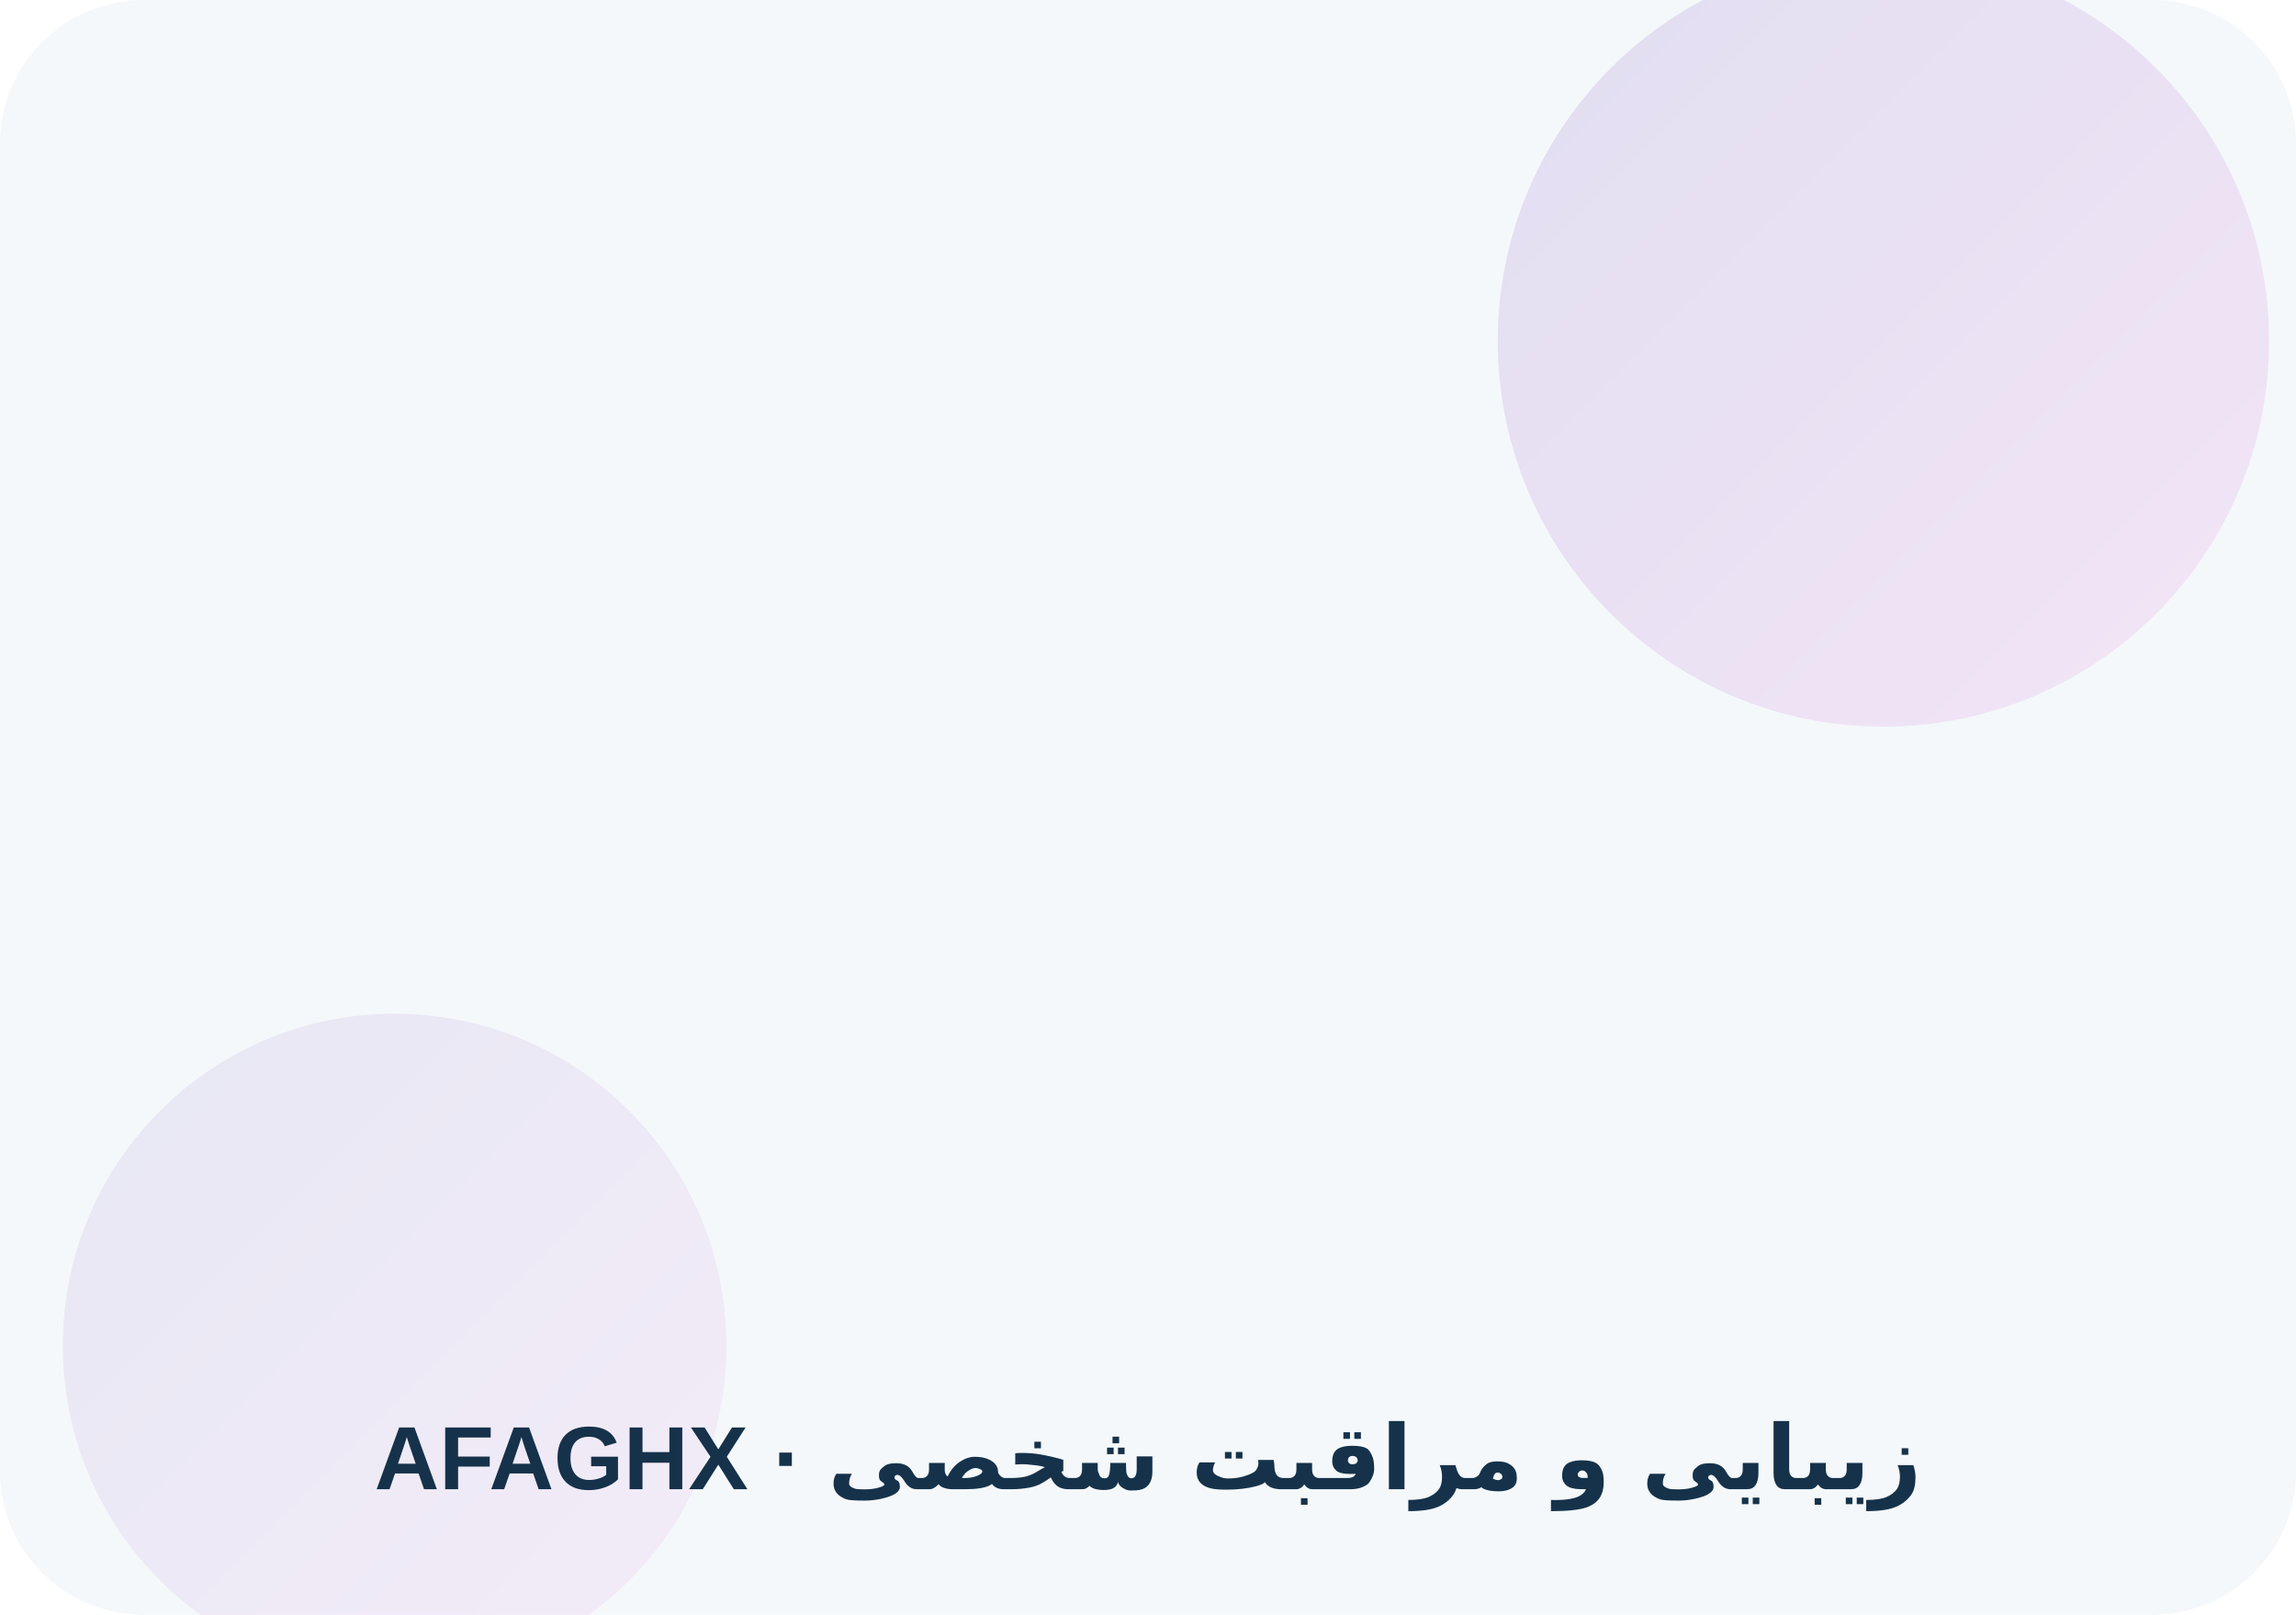
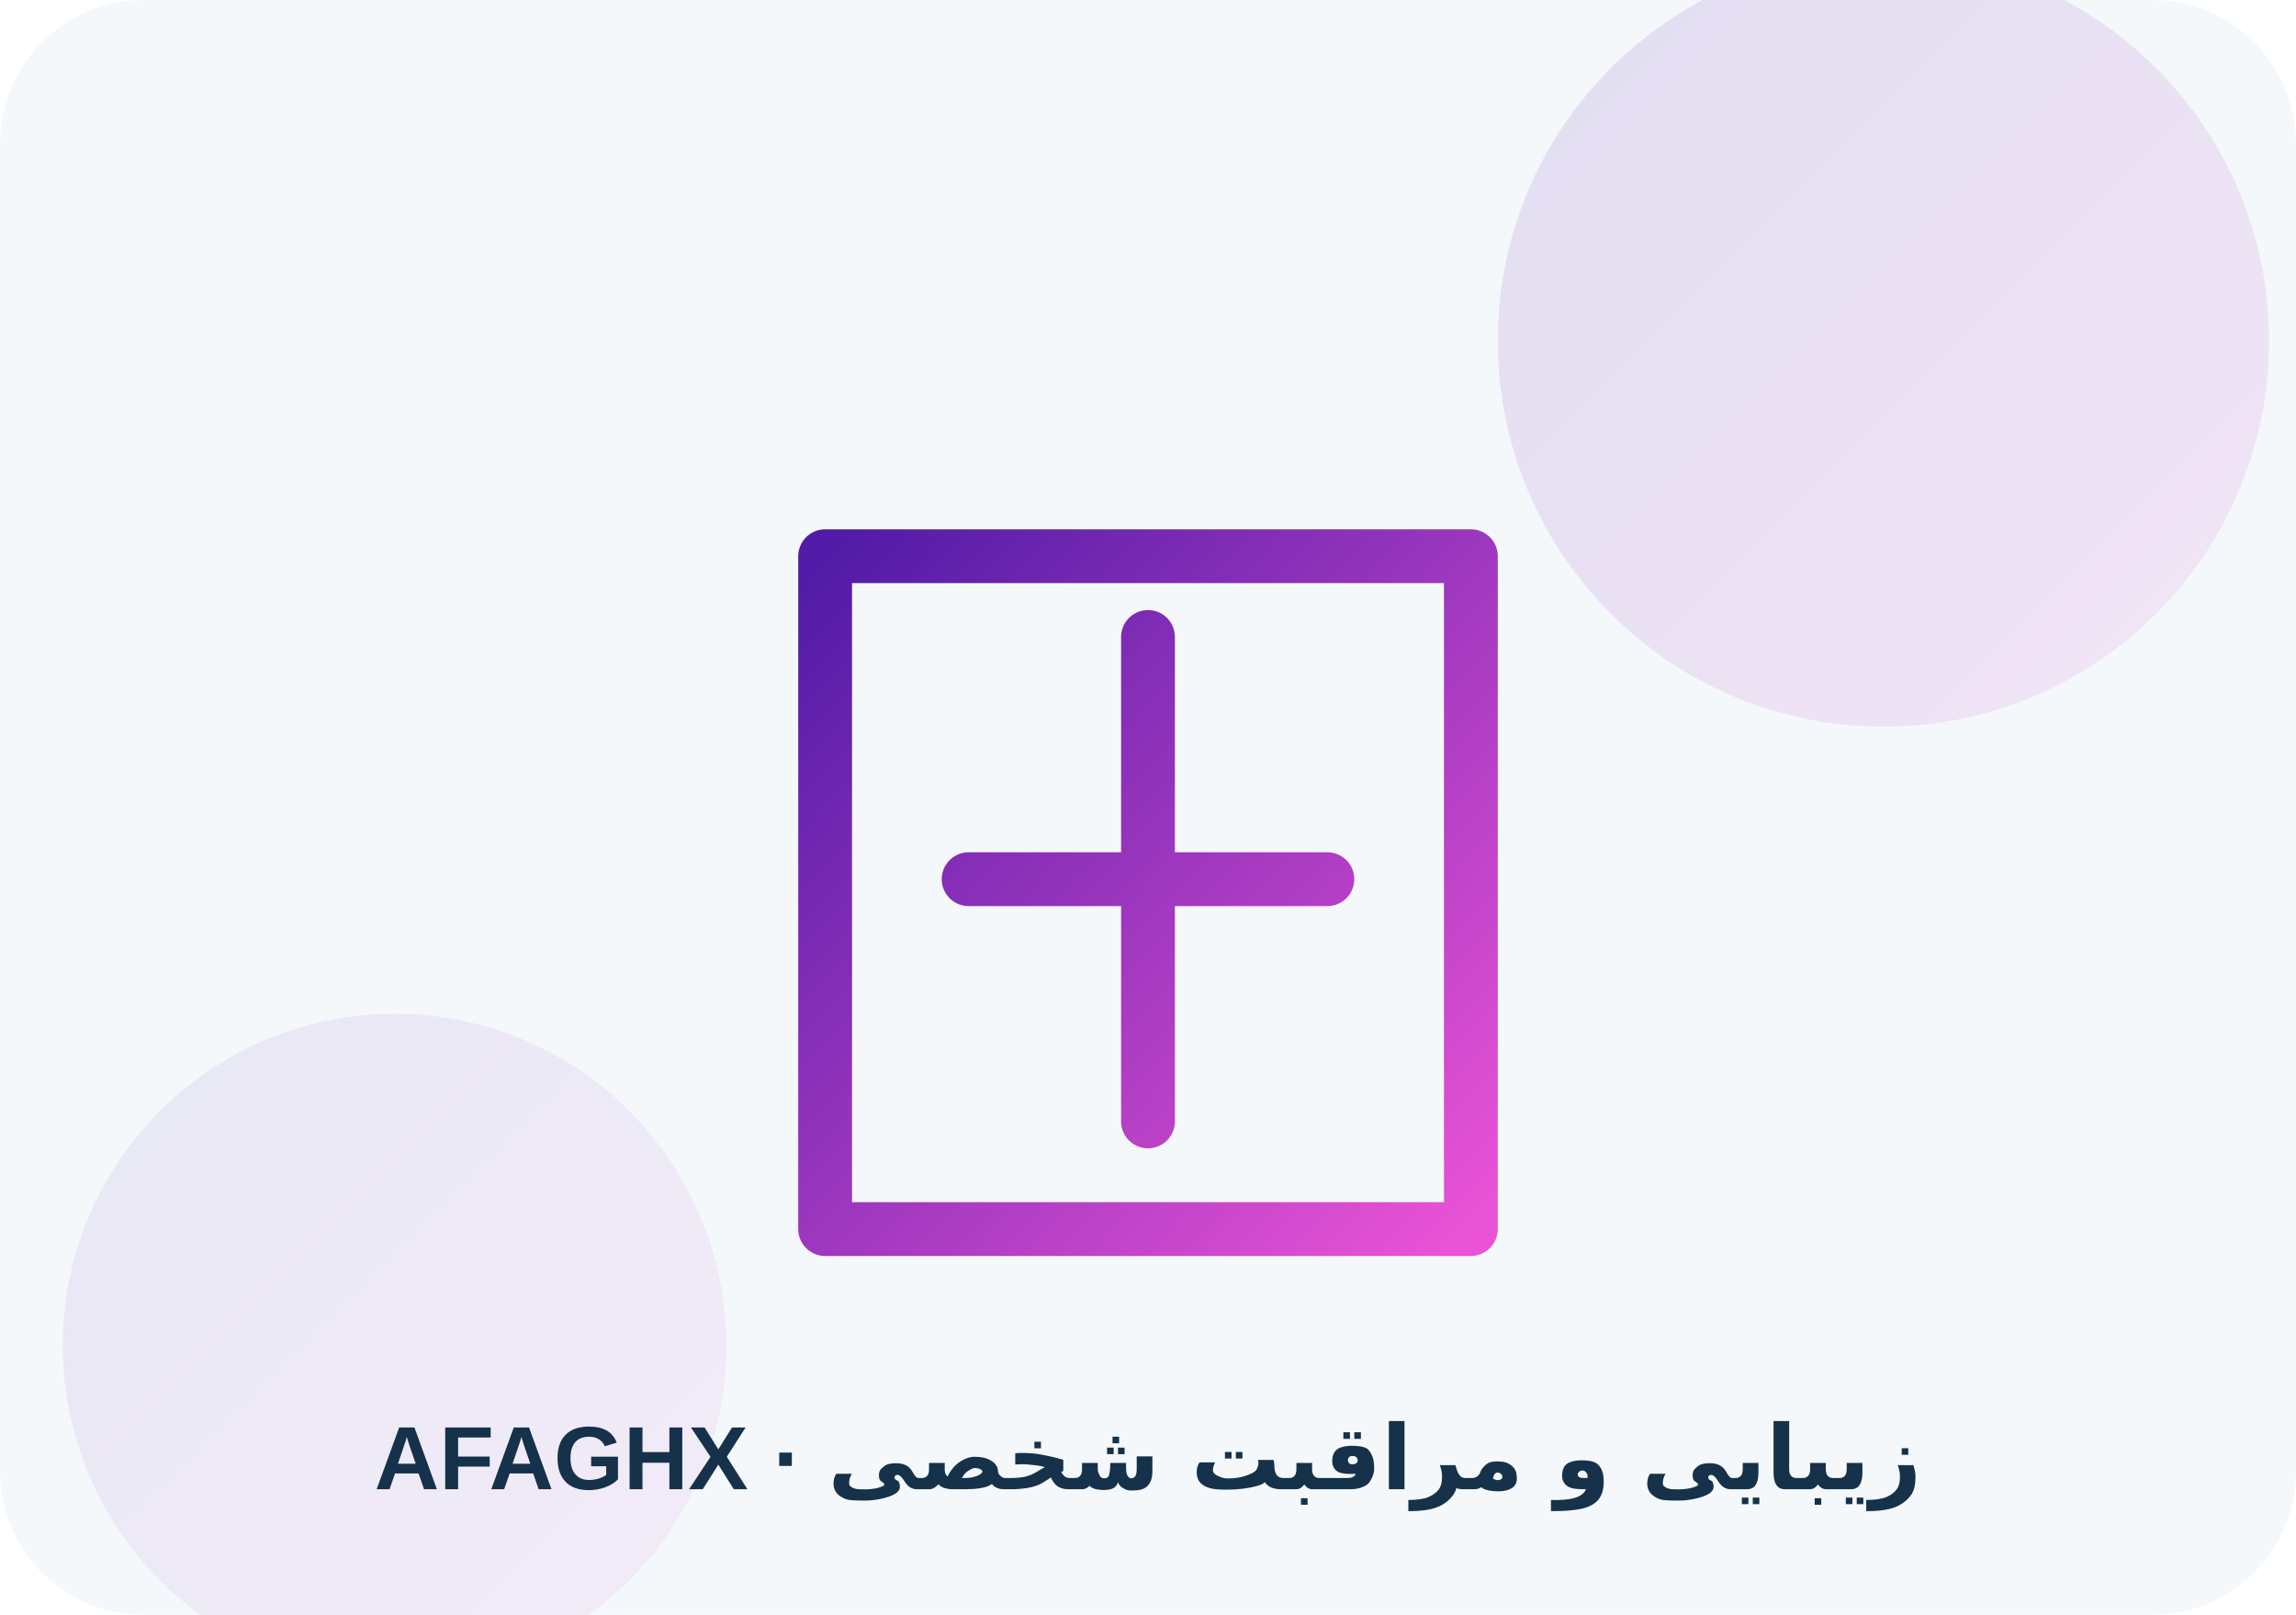
<svg xmlns="http://www.w3.org/2000/svg" viewBox="0 0 512 360">
  <defs>
    <linearGradient id="g" x1="0" y1="0" x2="1" y2="1">
      <stop stop-color="hsl(263 72% 38%)" />
      <stop offset="1" stop-color="hsl(308 78% 62%)" />
    </linearGradient>
  </defs>
  <rect width="512" height="360" rx="32" fill="#f4f8fb" />
  <circle cx="420" cy="76" r="86" fill="url(#g)" opacity=".12" />
  <circle cx="88" cy="300" r="74" fill="url(#g)" opacity=".08" />
-   <g fill="none" stroke="url(#g)" stroke-width="12" stroke-linecap="round" stroke-linejoin="round">M184 124h144v150H184zM256 142v108M216 196h80</g>
+   <g fill="none" stroke="url(#g)" stroke-width="12" stroke-linecap="round" stroke-linejoin="round">
+     <path d="M184 124h144v150H184zM256 142v108M216 196h80" />
+   </g>
  <text x="256" y="332" text-anchor="middle" font-family="Tahoma,Arial,sans-serif" font-size="20" font-weight="700" fill="#16324a">AFAGHX · زیبایی و مراقبت شخصی</text>
</svg>
